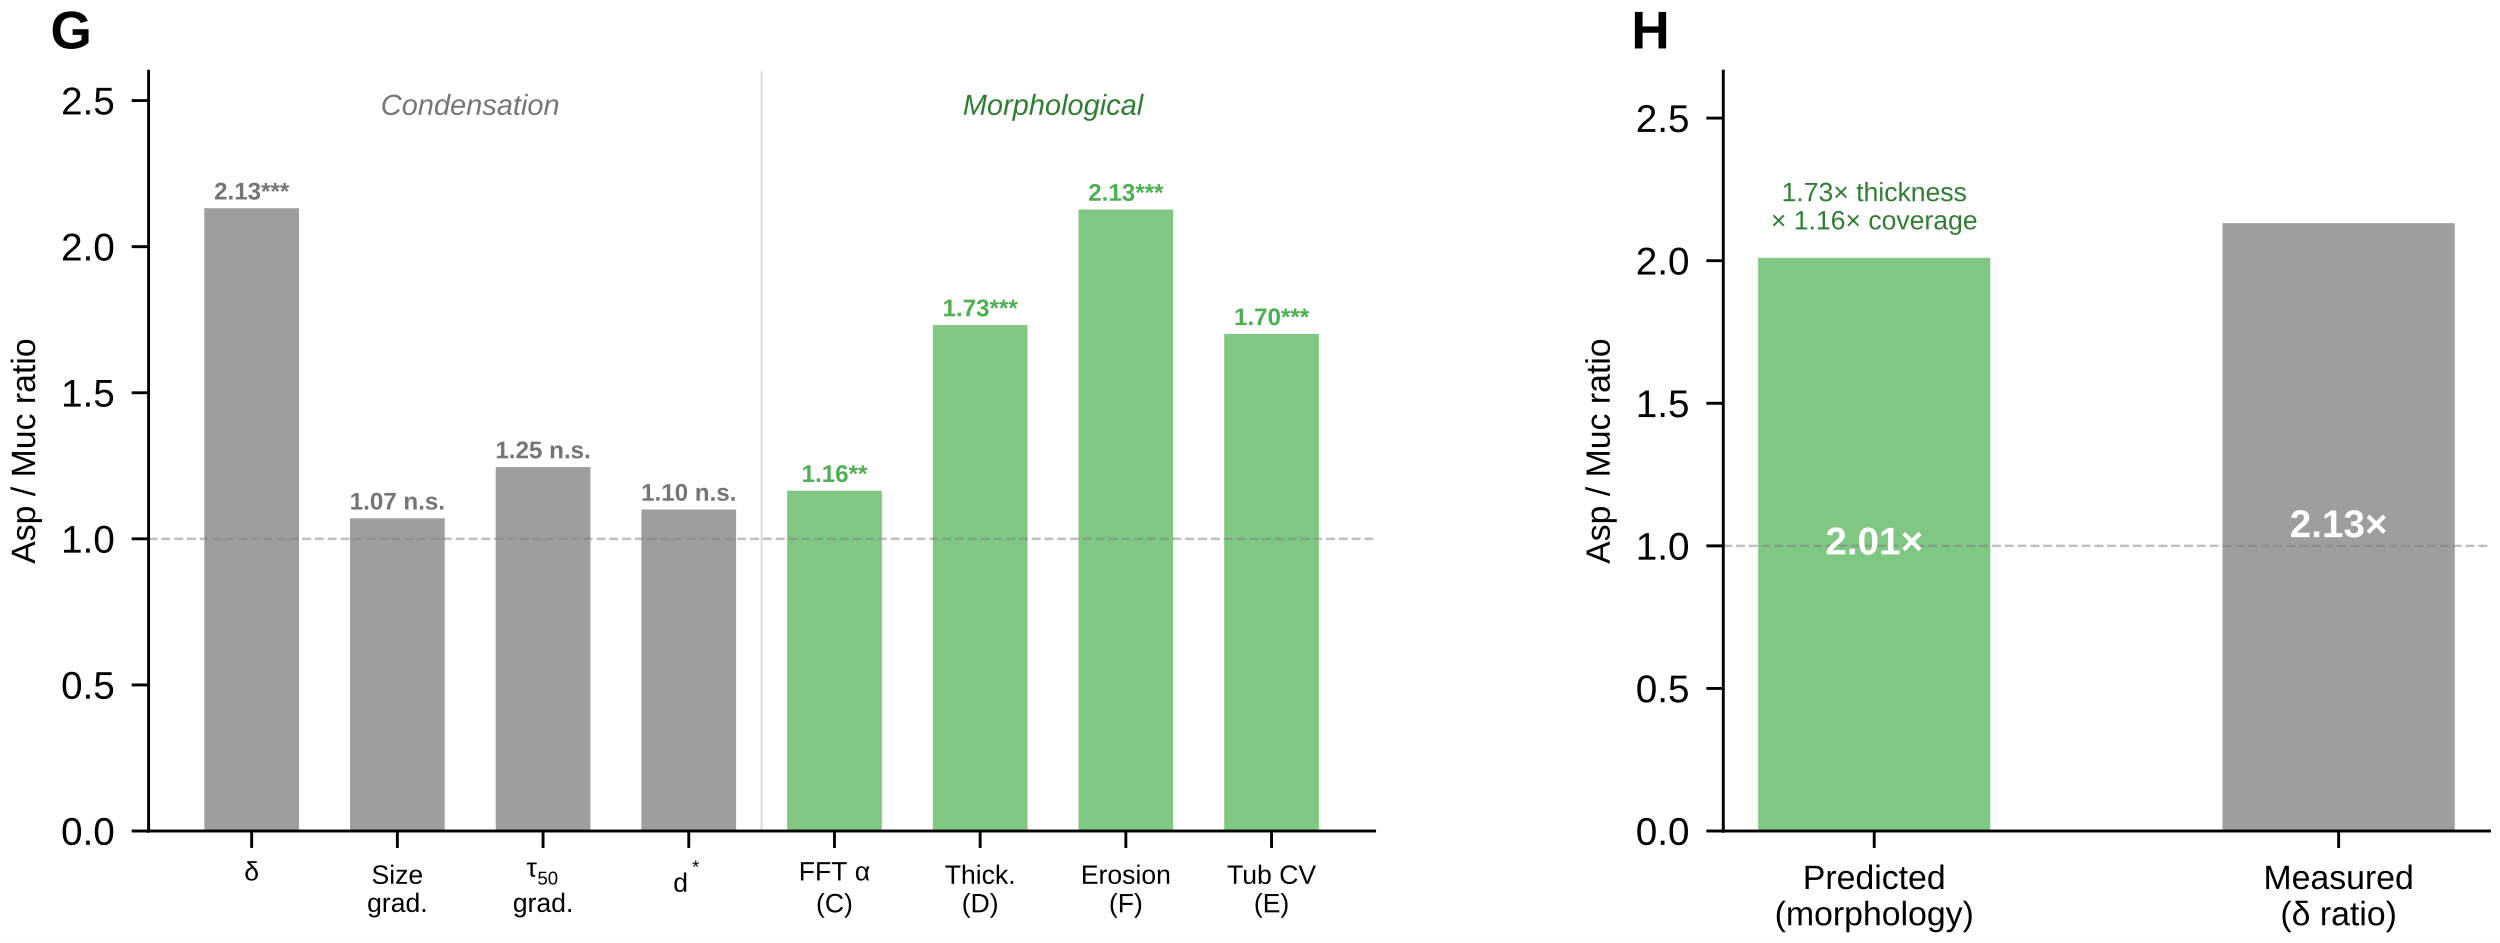
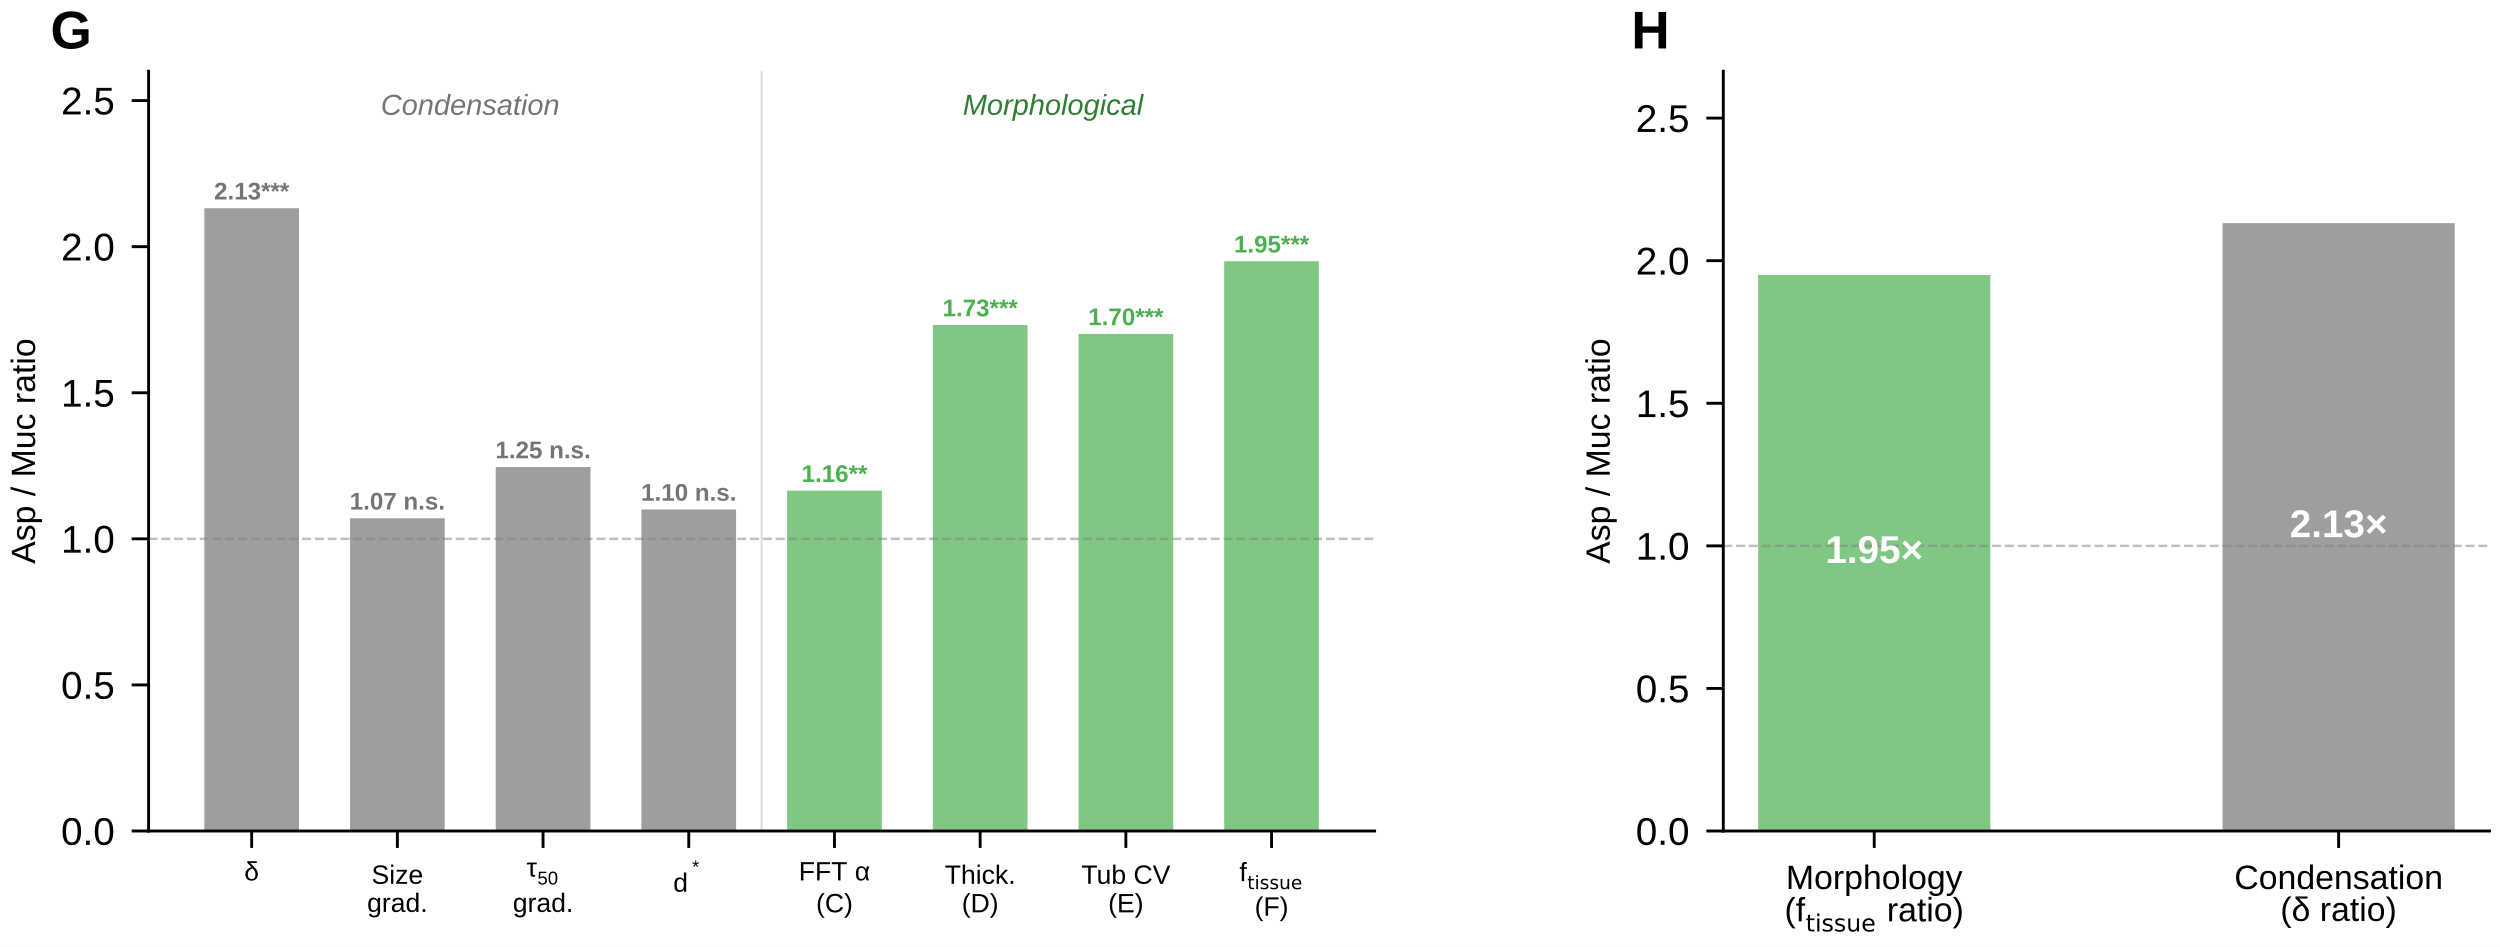
- <svg xmlns="http://www.w3.org/2000/svg" xmlns:xlink="http://www.w3.org/1999/xlink" width="517.651pt" height="195.219pt" viewBox="0 0 517.651 195.219" version="1.1">
+ <svg xmlns="http://www.w3.org/2000/svg" xmlns:xlink="http://www.w3.org/1999/xlink" width="517.651pt" height="196.014pt" viewBox="0 0 517.651 196.014" version="1.1">
  <defs>
    <style type="text/css">*{stroke-linejoin: round; stroke-linecap: butt}</style>
  </defs>
  <g id="figure_1">
    <g id="patch_1">
-       <path d="M 0 195.219  L 517.651 195.219  L 517.651 0  L 0 0  z " style="fill: #ffffff" />
+       <path d="M 0 196.014  L 517.651 196.014  L 517.651 0  L 0 0  z " style="fill: #ffffff" />
    </g>
    <g id="axes_1">
      <g id="patch_2">
        <path d="M 30.767 172.069  L 284.633 172.069  L 284.633 14.746  L 30.767 14.746  z " style="fill: #ffffff" />
      </g>
      <g id="patch_3">
-         <path d="M 42.306 172.069  L 61.916 172.069  L 61.916 43.116  L 42.306 43.116  z " clip-path="url(#p90cdd51553)" style="fill: #757575; opacity: 0.7" />
+         <path d="M 42.306 172.069  L 61.916 172.069  L 61.916 43.116  L 42.306 43.116  z " clip-path="url(#pb73fa38969)" style="fill: #757575; opacity: 0.7" />
      </g>
      <g id="patch_4">
-         <path d="M 72.475 172.069  L 92.084 172.069  L 92.084 107.315  L 72.475 107.315  z " clip-path="url(#p90cdd51553)" style="fill: #757575; opacity: 0.7" />
+         <path d="M 72.475 172.069  L 92.084 172.069  L 92.084 107.315  L 72.475 107.315  z " clip-path="url(#pb73fa38969)" style="fill: #757575; opacity: 0.7" />
      </g>
      <g id="patch_5">
-         <path d="M 102.643 172.069  L 122.252 172.069  L 122.252 96.709  L 102.643 96.709  z " clip-path="url(#p90cdd51553)" style="fill: #757575; opacity: 0.7" />
+         <path d="M 102.643 172.069  L 122.252 172.069  L 122.252 96.709  L 102.643 96.709  z " clip-path="url(#pb73fa38969)" style="fill: #757575; opacity: 0.7" />
      </g>
      <g id="patch_6">
-         <path d="M 132.811 172.069  L 152.42 172.069  L 152.42 105.491  L 132.811 105.491  z " clip-path="url(#p90cdd51553)" style="fill: #757575; opacity: 0.7" />
+         <path d="M 132.811 172.069  L 152.42 172.069  L 152.42 105.491  L 132.811 105.491  z " clip-path="url(#pb73fa38969)" style="fill: #757575; opacity: 0.7" />
      </g>
      <g id="patch_7">
-         <path d="M 162.979 172.069  L 182.589 172.069  L 182.589 101.603  L 162.979 101.603  z " clip-path="url(#p90cdd51553)" style="fill: #4caf50; opacity: 0.7" />
+         <path d="M 162.979 172.069  L 182.589 172.069  L 182.589 101.603  L 162.979 101.603  z " clip-path="url(#pb73fa38969)" style="fill: #4caf50; opacity: 0.7" />
      </g>
      <g id="patch_8">
-         <path d="M 193.147 172.069  L 212.757 172.069  L 212.757 67.298  L 193.147 67.298  z " clip-path="url(#p90cdd51553)" style="fill: #4caf50; opacity: 0.7" />
+         <path d="M 193.147 172.069  L 212.757 172.069  L 212.757 67.298  L 193.147 67.298  z " clip-path="url(#pb73fa38969)" style="fill: #4caf50; opacity: 0.7" />
      </g>
      <g id="patch_9">
-         <path d="M 223.316 172.069  L 242.925 172.069  L 242.925 43.384  L 223.316 43.384  z " clip-path="url(#p90cdd51553)" style="fill: #4caf50; opacity: 0.7" />
+         <path d="M 223.316 172.069  L 242.925 172.069  L 242.925 69.139  L 223.316 69.139  z " clip-path="url(#pb73fa38969)" style="fill: #4caf50; opacity: 0.7" />
      </g>
      <g id="patch_10">
-         <path d="M 253.484 172.069  L 273.093 172.069  L 273.093 69.139  L 253.484 69.139  z " clip-path="url(#p90cdd51553)" style="fill: #4caf50; opacity: 0.7" />
+         <path d="M 253.484 172.069  L 273.093 172.069  L 273.093 54.094  L 253.484 54.094  z " clip-path="url(#pb73fa38969)" style="fill: #4caf50; opacity: 0.7" />
      </g>
      <g id="matplotlib.axis_1">
        <g id="xtick_1">
          <g id="line2d_1">
            <defs>
-               <path id="mc0056a257c" d="M 0 0  L 0 3.5  " style="stroke: #000000; stroke-width: 0.6" />
+               <path id="m94c446223b" d="M 0 0  L 0 3.5  " style="stroke: #000000; stroke-width: 0.6" />
            </defs>
            <g>
-               <use xlink:href="#mc0056a257c" x="52.111" y="172.069" style="stroke: #000000; stroke-width: 0.6" />
+               <use xlink:href="#m94c446223b" x="52.111" y="172.069" style="stroke: #000000; stroke-width: 0.6" />
            </g>
          </g>
          <g id="text_1">
            <g transform="translate(50.57104 183.0055)">
              <text>
                <tspan x="0" y="-0.703" style="font-size: 5.5px; font-family: 'Arial'">δ</tspan>
              </text>
            </g>
          </g>
        </g>
        <g id="xtick_2">
          <g id="line2d_2">
            <g>
-               <use xlink:href="#mc0056a257c" x="82.279" y="172.069" style="stroke: #000000; stroke-width: 0.6" />
+               <use xlink:href="#m94c446223b" x="82.279" y="172.069" style="stroke: #000000; stroke-width: 0.6" />
            </g>
          </g>
          <g id="text_2">
            <text style="font-size: 5.5px; font-family: 'Arial', sans-serif" transform="translate(76.92964 183.0055)">Size</text>
            <text style="font-size: 5.5px; font-family: 'Arial', sans-serif" transform="translate(76.01183 188.8227)">grad.</text>
          </g>
        </g>
        <g id="xtick_3">
          <g id="line2d_3">
            <g>
-               <use xlink:href="#mc0056a257c" x="112.447" y="172.069" style="stroke: #000000; stroke-width: 0.6" />
+               <use xlink:href="#m94c446223b" x="112.447" y="172.069" style="stroke: #000000; stroke-width: 0.6" />
            </g>
          </g>
          <g id="text_3">
            <g transform="translate(109.01 182.3936)">
              <text>
                <tspan x="0" y="-0.891" style="font-size: 5.5px; font-family: 'Arial'">τ</tspan>
                <tspan x="2.268" y="0.752" style="font-size: 3.85px; font-family: 'Arial'">5</tspan>
                <tspan x="4.41" y="0.752" style="font-size: 3.85px; font-family: 'Arial'">0</tspan>
              </text>
            </g>
            <text style="font-size: 5.5px; font-family: 'Arial', sans-serif" transform="translate(106.18 188.8227)">grad.</text>
          </g>
        </g>
        <g id="xtick_4">
          <g id="line2d_4">
            <g>
-               <use xlink:href="#mc0056a257c" x="142.616" y="172.069" style="stroke: #000000; stroke-width: 0.6" />
+               <use xlink:href="#m94c446223b" x="142.616" y="172.069" style="stroke: #000000; stroke-width: 0.6" />
            </g>
          </g>
          <g id="text_4">
            <g transform="translate(139.3982 184.7405)">
              <text>
                <tspan x="0" y="-0.104" style="font-size: 5.5px; font-family: 'Arial'">d</tspan>
                <tspan x="3.905" y="-3.938" style="font-size: 3.85px; font-family: 'Arial'">*</tspan>
              </text>
            </g>
          </g>
        </g>
        <g id="xtick_5">
          <g id="line2d_5">
            <g>
-               <use xlink:href="#mc0056a257c" x="172.784" y="172.069" style="stroke: #000000; stroke-width: 0.6" />
+               <use xlink:href="#m94c446223b" x="172.784" y="172.069" style="stroke: #000000; stroke-width: 0.6" />
            </g>
          </g>
          <g id="text_5">
            <g transform="translate(165.3864 183.0055)">
              <text>
                <tspan x="0" y="-0.703" style="font-size: 5.5px; font-family: 'Arial'">F</tspan>
                <tspan x="3.36" y="-0.703" style="font-size: 5.5px; font-family: 'Arial'">F</tspan>
                <tspan x="6.719" y="-0.703" style="font-size: 5.5px; font-family: 'Arial'">T</tspan>
                <tspan x="10.079" y="-0.703" style="font-size: 5.5px; font-family: 'Arial'"> </tspan>
                <tspan x="11.607" y="-0.703" style="font-size: 5.5px; font-family: 'Arial'">α</tspan>
              </text>
            </g>
            <text style="font-size: 5.5px; font-family: 'Arial', sans-serif" transform="translate(168.9665 188.9032)">(C)</text>
          </g>
        </g>
        <g id="xtick_6">
          <g id="line2d_6">
            <g>
-               <use xlink:href="#mc0056a257c" x="202.952" y="172.069" style="stroke: #000000; stroke-width: 0.6" />
+               <use xlink:href="#m94c446223b" x="202.952" y="172.069" style="stroke: #000000; stroke-width: 0.6" />
            </g>
          </g>
          <g id="text_6">
            <text style="font-size: 5.5px; font-family: 'Arial', sans-serif" transform="translate(195.6182 183.0055)">Thick.</text>
            <text style="font-size: 5.5px; font-family: 'Arial', sans-serif" transform="translate(199.1347 188.9032)">(D)</text>
          </g>
        </g>
        <g id="xtick_7">
          <g id="line2d_7">
            <g>
-               <use xlink:href="#mc0056a257c" x="233.12" y="172.069" style="stroke: #000000; stroke-width: 0.6" />
+               <use xlink:href="#m94c446223b" x="233.12" y="172.069" style="stroke: #000000; stroke-width: 0.6" />
            </g>
          </g>
          <g id="text_7">
-             <text style="font-size: 5.5px; font-family: 'Arial', sans-serif" transform="translate(223.7965 183.0055)">Erosion</text>
-             <text style="font-size: 5.5px; font-family: 'Arial', sans-serif" transform="translate(229.6093 188.9032)">(F)</text>
+             <text style="font-size: 5.5px; font-family: 'Arial', sans-serif" transform="translate(223.9009 183.0055)">Tub CV</text>
+             <text style="font-size: 5.5px; font-family: 'Arial', sans-serif" transform="translate(229.4546 188.9032)">(E)</text>
          </g>
        </g>
        <g id="xtick_8">
          <g id="line2d_8">
            <g>
-               <use xlink:href="#mc0056a257c" x="263.289" y="172.069" style="stroke: #000000; stroke-width: 0.6" />
+               <use xlink:href="#m94c446223b" x="263.289" y="172.069" style="stroke: #000000; stroke-width: 0.6" />
            </g>
          </g>
          <g id="text_8">
-             <text style="font-size: 5.5px; font-family: 'Arial', sans-serif" transform="translate(254.0691 183.0055)">Tub CV</text>
-             <text style="font-size: 5.5px; font-family: 'Arial', sans-serif" transform="translate(259.6228 188.9032)">(E)</text>
+             <g transform="translate(256.6335 183.0837)">
+               <text>
+                 <tspan x="0" y="-0.625" style="font-size: 5.5px; font-family: 'Arial'">f</tspan>
+                 <tspan x="1.624" y="1.018" style="font-size: 3.85px; font-family: 'DejaVu Sans'">t</tspan>
+                 <tspan x="3.133" y="1.018" style="font-size: 3.85px; font-family: 'DejaVu Sans'">i</tspan>
+                 <tspan x="4.203" y="1.018" style="font-size: 3.85px; font-family: 'DejaVu Sans'">s</tspan>
+                 <tspan x="6.209" y="1.018" style="font-size: 3.85px; font-family: 'DejaVu Sans'">s</tspan>
+                 <tspan x="8.215" y="1.018" style="font-size: 3.85px; font-family: 'DejaVu Sans'">u</tspan>
+                 <tspan x="10.655" y="1.018" style="font-size: 3.85px; font-family: 'DejaVu Sans'">e</tspan>
+               </text>
+             </g>
+             <text style="font-size: 5.5px; font-family: 'Arial', sans-serif" transform="translate(259.7775 189.5933)">(F)</text>
          </g>
        </g>
      </g>
      <g id="matplotlib.axis_2">
        <g id="ytick_1">
          <g id="line2d_9">
            <defs>
-               <path id="mfc268b7ed1" d="M 0 0  L -3.5 0  " style="stroke: #000000; stroke-width: 0.6" />
+               <path id="m9cf6165edf" d="M 0 0  L -3.5 0  " style="stroke: #000000; stroke-width: 0.6" />
            </defs>
            <g>
-               <use xlink:href="#mfc268b7ed1" x="30.767" y="172.069" style="stroke: #000000; stroke-width: 0.6" />
+               <use xlink:href="#m9cf6165edf" x="30.767" y="172.069" style="stroke: #000000; stroke-width: 0.6" />
            </g>
          </g>
          <g id="text_9">
            <text style="font-size: 8px; font-family: 'Arial', sans-serif; text-anchor: end" x="23.767" y="174.932" transform="rotate(-0 23.76703 174.9318)">0.0</text>
          </g>
        </g>
        <g id="ytick_2">
          <g id="line2d_10">
            <g>
-               <use xlink:href="#mfc268b7ed1" x="30.767" y="141.82" style="stroke: #000000; stroke-width: 0.6" />
+               <use xlink:href="#m9cf6165edf" x="30.767" y="141.82" style="stroke: #000000; stroke-width: 0.6" />
            </g>
          </g>
          <g id="text_10">
            <text style="font-size: 8px; font-family: 'Arial', sans-serif; text-anchor: end" x="23.767" y="144.683" transform="rotate(-0 23.76703 144.6833)">0.5</text>
          </g>
        </g>
        <g id="ytick_3">
          <g id="line2d_11">
            <g>
-               <use xlink:href="#mfc268b7ed1" x="30.767" y="111.572" style="stroke: #000000; stroke-width: 0.6" />
+               <use xlink:href="#m9cf6165edf" x="30.767" y="111.572" style="stroke: #000000; stroke-width: 0.6" />
            </g>
          </g>
          <g id="text_11">
            <text style="font-size: 8px; font-family: 'Arial', sans-serif; text-anchor: end" x="23.767" y="114.435" transform="rotate(-0 23.76703 114.4347)">1.0</text>
          </g>
        </g>
        <g id="ytick_4">
          <g id="line2d_12">
            <g>
-               <use xlink:href="#mfc268b7ed1" x="30.767" y="81.323" style="stroke: #000000; stroke-width: 0.6" />
+               <use xlink:href="#m9cf6165edf" x="30.767" y="81.323" style="stroke: #000000; stroke-width: 0.6" />
            </g>
          </g>
          <g id="text_12">
            <text style="font-size: 8px; font-family: 'Arial', sans-serif; text-anchor: end" x="23.767" y="84.186" transform="rotate(-0 23.76703 84.18618)">1.5</text>
          </g>
        </g>
        <g id="ytick_5">
          <g id="line2d_13">
            <g>
-               <use xlink:href="#mfc268b7ed1" x="30.767" y="51.075" style="stroke: #000000; stroke-width: 0.6" />
+               <use xlink:href="#m9cf6165edf" x="30.767" y="51.075" style="stroke: #000000; stroke-width: 0.6" />
            </g>
          </g>
          <g id="text_13">
            <text style="font-size: 8px; font-family: 'Arial', sans-serif; text-anchor: end" x="23.767" y="53.938" transform="rotate(-0 23.76703 53.93765)">2.0</text>
          </g>
        </g>
        <g id="ytick_6">
          <g id="line2d_14">
            <g>
-               <use xlink:href="#mfc268b7ed1" x="30.767" y="20.826" style="stroke: #000000; stroke-width: 0.6" />
+               <use xlink:href="#m9cf6165edf" x="30.767" y="20.826" style="stroke: #000000; stroke-width: 0.6" />
            </g>
          </g>
          <g id="text_14">
            <text style="font-size: 8px; font-family: 'Arial', sans-serif; text-anchor: end" x="23.767" y="23.689" transform="rotate(-0 23.76703 23.68911)">2.5</text>
          </g>
        </g>
        <g id="text_15">
          <text style="font-size: 7px; font-family: 'Arial', sans-serif; text-anchor: middle" x="7.256" y="93.407" transform="rotate(-90 7.255781 93.40724)">Asp / Muc ratio</text>
        </g>
      </g>
      <g id="line2d_15">
-         <path d="M 30.767 111.572  L 284.633 111.572  " clip-path="url(#p90cdd51553)" style="fill: none; stroke-dasharray: 1.85,0.8; stroke-dashoffset: 0; stroke: #808080; stroke-opacity: 0.5; stroke-width: 0.5" />
+         <path d="M 30.767 111.572  L 284.633 111.572  " clip-path="url(#pb73fa38969)" style="fill: none; stroke-dasharray: 1.85,0.8; stroke-dashoffset: 0; stroke: #808080; stroke-opacity: 0.5; stroke-width: 0.5" />
      </g>
      <g id="line2d_16">
-         <path d="M 157.7 172.069  L 157.7 14.746  " clip-path="url(#p90cdd51553)" style="fill: none; stroke: #808080; stroke-opacity: 0.3; stroke-width: 0.4; stroke-linecap: square" />
+         <path d="M 157.7 172.069  L 157.7 14.746  " clip-path="url(#pb73fa38969)" style="fill: none; stroke: #808080; stroke-opacity: 0.3; stroke-width: 0.4; stroke-linecap: square" />
      </g>
      <g id="patch_11">
        <path d="M 30.767 172.069  L 30.767 14.746  " style="fill: none; stroke: #000000; stroke-width: 0.6; stroke-linejoin: miter; stroke-linecap: square" />
      </g>
      <g id="patch_12">
        <path d="M 30.767 172.069  L 284.633 172.069  " style="fill: none; stroke: #000000; stroke-width: 0.6; stroke-linejoin: miter; stroke-linecap: square" />
      </g>
      <g id="text_16">
        <text style="font-weight: 700; font-size: 5px; font-family: 'Arial', sans-serif; text-anchor: middle; fill: #757575" x="52.111" y="41.301" transform="rotate(-0 52.11104 41.30061)">2.13***</text>
      </g>
      <g id="text_17">
        <text style="font-weight: 700; font-size: 5px; font-family: 'Arial', sans-serif; text-anchor: middle; fill: #757575" x="82.279" y="105.5" transform="rotate(-0 82.27925 105.5001)">1.07 n.s.</text>
      </g>
      <g id="text_18">
        <text style="font-weight: 700; font-size: 5px; font-family: 'Arial', sans-serif; text-anchor: middle; fill: #757575" x="112.447" y="94.894" transform="rotate(-0 112.4475 94.89415)">1.25 n.s.</text>
      </g>
      <g id="text_19">
        <text style="font-weight: 700; font-size: 5px; font-family: 'Arial', sans-serif; text-anchor: middle; fill: #757575" x="142.616" y="103.676" transform="rotate(-0 142.6157 103.6759)">1.10 n.s.</text>
      </g>
      <g id="text_20">
        <text style="font-weight: 700; font-size: 5px; font-family: 'Arial', sans-serif; text-anchor: middle; fill: #4caf50" x="172.784" y="99.788" transform="rotate(-0 172.7839 99.78807)">1.16**</text>
      </g>
      <g id="text_21">
        <text style="font-weight: 700; font-size: 5px; font-family: 'Arial', sans-serif; text-anchor: middle; fill: #4caf50" x="202.952" y="65.483" transform="rotate(-0 202.9521 65.48313)">1.73***</text>
      </g>
      <g id="text_22">
-         <text style="font-weight: 700; font-size: 5px; font-family: 'Arial', sans-serif; text-anchor: middle; fill: #4caf50" x="233.12" y="41.569" transform="rotate(-0 233.1203 41.5695)">2.13***</text>
+         <text style="font-weight: 700; font-size: 5px; font-family: 'Arial', sans-serif; text-anchor: middle; fill: #4caf50" x="233.12" y="67.324" transform="rotate(-0 233.1203 67.32408)">1.70***</text>
      </g>
      <g id="text_23">
-         <text style="font-weight: 700; font-size: 5px; font-family: 'Arial', sans-serif; text-anchor: middle; fill: #4caf50" x="263.289" y="67.324" transform="rotate(-0 263.2885 67.32408)">1.70***</text>
+         <text style="font-weight: 700; font-size: 5px; font-family: 'Arial', sans-serif; text-anchor: middle; fill: #4caf50" x="263.289" y="52.279" transform="rotate(-0 263.2885 52.27882)">1.95***</text>
      </g>
      <g id="text_24">
        <text style="font-style: italic; font-size: 6px; font-family: 'Arial', sans-serif; text-anchor: middle; fill: #757575" x="97.363" y="23.773" transform="rotate(-0 97.36335 23.77255)">Condensation</text>
      </g>
      <g id="text_25">
        <text style="font-style: italic; font-size: 6px; font-family: 'Arial', sans-serif; text-anchor: middle; fill: #2e7d32" x="218.036" y="23.773" transform="rotate(-0 218.0362 23.77255)">Morphological</text>
      </g>
      <g id="text_26">
        <text style="font-weight: 700; font-size: 11px; font-family: 'Arial', sans-serif; text-anchor: start" x="10.458" y="10.034" transform="rotate(-0 10.45779 10.03359)">G</text>
      </g>
    </g>
    <g id="axes_2">
      <g id="patch_13">
        <path d="M 356.826 172.069  L 515.491 172.069  L 515.491 14.746  L 356.826 14.746  z " style="fill: #ffffff" />
      </g>
      <g id="patch_14">
-         <path d="M 364.038 172.069  L 412.118 172.069  L 412.118 53.374  L 364.038 53.374  z " clip-path="url(#p00f3406e76)" style="fill: #4caf50; opacity: 0.7" />
+         <path d="M 364.038 172.069  L 412.118 172.069  L 412.118 56.925  L 364.038 56.925  z " clip-path="url(#pbd1aaecabe)" style="fill: #4caf50; opacity: 0.7" />
      </g>
      <g id="patch_15">
-         <path d="M 460.199 172.069  L 508.279 172.069  L 508.279 46.21  L 460.199 46.21  z " clip-path="url(#p00f3406e76)" style="fill: #757575; opacity: 0.7" />
+         <path d="M 460.199 172.069  L 508.279 172.069  L 508.279 46.21  L 460.199 46.21  z " clip-path="url(#pbd1aaecabe)" style="fill: #757575; opacity: 0.7" />
      </g>
      <g id="matplotlib.axis_3">
        <g id="xtick_9">
          <g id="line2d_17">
            <g>
-               <use xlink:href="#mc0056a257c" x="388.078" y="172.069" style="stroke: #000000; stroke-width: 0.6" />
+               <use xlink:href="#m94c446223b" x="388.078" y="172.069" style="stroke: #000000; stroke-width: 0.6" />
            </g>
          </g>
          <g id="text_27">
-             <text style="font-size: 7px; font-family: 'Arial', sans-serif" transform="translate(373.2926 184.0791)">Predicted</text>
-             <text style="font-size: 7px; font-family: 'Arial', sans-serif" transform="translate(367.4607 191.5853)">(morphology)</text>
+             <text style="font-size: 7px; font-family: 'Arial', sans-serif" transform="translate(369.7915 184.0791)">Morphology</text>
+             <g transform="translate(369.4929 191.6844)">
+               <text>
+                 <tspan x="0" y="-0.906" style="font-size: 7px; font-family: 'Arial'">(</tspan>
+                 <tspan x="2.331" y="-0.906" style="font-size: 7px; font-family: 'Arial'">f</tspan>
+                 <tspan x="19.255" y="-0.906" style="font-size: 7px; font-family: 'Arial'"> </tspan>
+                 <tspan x="21.2" y="-0.906" style="font-size: 7px; font-family: 'Arial'">r</tspan>
+                 <tspan x="23.531" y="-0.906" style="font-size: 7px; font-family: 'Arial'">a</tspan>
+                 <tspan x="27.424" y="-0.906" style="font-size: 7px; font-family: 'Arial'">t</tspan>
+                 <tspan x="29.369" y="-0.906" style="font-size: 7px; font-family: 'Arial'">i</tspan>
+                 <tspan x="30.924" y="-0.906" style="font-size: 7px; font-family: 'Arial'">o</tspan>
+                 <tspan x="34.817" y="-0.906" style="font-size: 7px; font-family: 'Arial'">)</tspan>
+                 <tspan x="4.398" y="1.185" style="font-size: 4.9px; font-family: 'DejaVu Sans'">t</tspan>
+                 <tspan x="6.319" y="1.185" style="font-size: 4.9px; font-family: 'DejaVu Sans'">i</tspan>
+                 <tspan x="7.68" y="1.185" style="font-size: 4.9px; font-family: 'DejaVu Sans'">s</tspan>
+                 <tspan x="10.233" y="1.185" style="font-size: 4.9px; font-family: 'DejaVu Sans'">s</tspan>
+                 <tspan x="12.786" y="1.185" style="font-size: 4.9px; font-family: 'DejaVu Sans'">u</tspan>
+                 <tspan x="15.892" y="1.185" style="font-size: 4.9px; font-family: 'DejaVu Sans'">e</tspan>
+               </text>
+             </g>
          </g>
        </g>
        <g id="xtick_10">
          <g id="line2d_18">
            <g>
-               <use xlink:href="#mc0056a257c" x="484.239" y="172.069" style="stroke: #000000; stroke-width: 0.6" />
+               <use xlink:href="#m94c446223b" x="484.239" y="172.069" style="stroke: #000000; stroke-width: 0.6" />
            </g>
          </g>
          <g id="text_28">
-             <text style="font-size: 7px; font-family: 'Arial', sans-serif" transform="translate(468.6766 184.0791)">Measured</text>
-             <text style="font-size: 7px; font-family: 'Arial', sans-serif" transform="translate(472.1794 191.5853)">(δ ratio)</text>
+             <text style="font-size: 7px; font-family: 'Arial', sans-serif" transform="translate(462.6408 184.0791)">Condensation</text>
+             <g transform="translate(472.1641 191.6024)">
+               <text>
+                 <tspan x="0" y="-0.906" style="font-size: 7px; font-family: 'Arial'">(</tspan>
+                 <tspan x="2.331" y="-0.906" style="font-size: 7px; font-family: 'Arial'">δ</tspan>
+                 <tspan x="6.228" y="-0.906" style="font-size: 7px; font-family: 'Arial'"> </tspan>
+                 <tspan x="8.172" y="-0.906" style="font-size: 7px; font-family: 'Arial'">r</tspan>
+                 <tspan x="10.503" y="-0.906" style="font-size: 7px; font-family: 'Arial'">a</tspan>
+                 <tspan x="14.396" y="-0.906" style="font-size: 7px; font-family: 'Arial'">t</tspan>
+                 <tspan x="16.341" y="-0.906" style="font-size: 7px; font-family: 'Arial'">i</tspan>
+                 <tspan x="17.896" y="-0.906" style="font-size: 7px; font-family: 'Arial'">o</tspan>
+                 <tspan x="21.79" y="-0.906" style="font-size: 7px; font-family: 'Arial'">)</tspan>
+               </text>
+             </g>
          </g>
        </g>
      </g>
      <g id="matplotlib.axis_4">
        <g id="ytick_7">
          <g id="line2d_19">
            <g>
-               <use xlink:href="#mfc268b7ed1" x="356.826" y="172.069" style="stroke: #000000; stroke-width: 0.6" />
+               <use xlink:href="#m9cf6165edf" x="356.826" y="172.069" style="stroke: #000000; stroke-width: 0.6" />
            </g>
          </g>
          <g id="text_29">
            <text style="font-size: 8px; font-family: 'Arial', sans-serif; text-anchor: end" x="349.826" y="174.932" transform="rotate(-0 349.8255 174.9318)">0.0</text>
          </g>
        </g>
        <g id="ytick_8">
          <g id="line2d_20">
            <g>
-               <use xlink:href="#mfc268b7ed1" x="356.826" y="142.546" style="stroke: #000000; stroke-width: 0.6" />
+               <use xlink:href="#m9cf6165edf" x="356.826" y="142.546" style="stroke: #000000; stroke-width: 0.6" />
            </g>
          </g>
          <g id="text_30">
            <text style="font-size: 8px; font-family: 'Arial', sans-serif; text-anchor: end" x="349.826" y="145.409" transform="rotate(-0 349.8255 145.4092)">0.5</text>
          </g>
        </g>
        <g id="ytick_9">
          <g id="line2d_21">
            <g>
-               <use xlink:href="#mfc268b7ed1" x="356.826" y="113.024" style="stroke: #000000; stroke-width: 0.6" />
+               <use xlink:href="#m9cf6165edf" x="356.826" y="113.024" style="stroke: #000000; stroke-width: 0.6" />
            </g>
          </g>
          <g id="text_31">
            <text style="font-size: 8px; font-family: 'Arial', sans-serif; text-anchor: end" x="349.826" y="115.887" transform="rotate(-0 349.8255 115.8866)">1.0</text>
          </g>
        </g>
        <g id="ytick_10">
          <g id="line2d_22">
            <g>
-               <use xlink:href="#mfc268b7ed1" x="356.826" y="83.501" style="stroke: #000000; stroke-width: 0.6" />
+               <use xlink:href="#m9cf6165edf" x="356.826" y="83.501" style="stroke: #000000; stroke-width: 0.6" />
            </g>
          </g>
          <g id="text_32">
            <text style="font-size: 8px; font-family: 'Arial', sans-serif; text-anchor: end" x="349.826" y="86.364" transform="rotate(-0 349.8255 86.36407)">1.5</text>
          </g>
        </g>
        <g id="ytick_11">
          <g id="line2d_23">
            <g>
-               <use xlink:href="#mfc268b7ed1" x="356.826" y="53.978" style="stroke: #000000; stroke-width: 0.6" />
+               <use xlink:href="#m9cf6165edf" x="356.826" y="53.978" style="stroke: #000000; stroke-width: 0.6" />
            </g>
          </g>
          <g id="text_33">
            <text style="font-size: 8px; font-family: 'Arial', sans-serif; text-anchor: end" x="349.826" y="56.842" transform="rotate(-0 349.8255 56.8415)">2.0</text>
          </g>
        </g>
        <g id="ytick_12">
          <g id="line2d_24">
            <g>
-               <use xlink:href="#mfc268b7ed1" x="356.826" y="24.456" style="stroke: #000000; stroke-width: 0.6" />
+               <use xlink:href="#m9cf6165edf" x="356.826" y="24.456" style="stroke: #000000; stroke-width: 0.6" />
            </g>
          </g>
          <g id="text_34">
            <text style="font-size: 8px; font-family: 'Arial', sans-serif; text-anchor: end" x="349.826" y="27.319" transform="rotate(-0 349.8255 27.31893)">2.5</text>
          </g>
        </g>
        <g id="text_35">
          <text style="font-size: 7px; font-family: 'Arial', sans-serif; text-anchor: middle" x="333.314" y="93.407" transform="rotate(-90 333.3143 93.40724)">Asp / Muc ratio</text>
        </g>
      </g>
      <g id="line2d_25">
-         <path d="M 356.826 113.024  L 515.491 113.024  " clip-path="url(#p00f3406e76)" style="fill: none; stroke-dasharray: 1.85,0.8; stroke-dashoffset: 0; stroke: #808080; stroke-opacity: 0.5; stroke-width: 0.5" />
+         <path d="M 356.826 113.024  L 515.491 113.024  " clip-path="url(#pbd1aaecabe)" style="fill: none; stroke-dasharray: 1.85,0.8; stroke-dashoffset: 0; stroke: #808080; stroke-opacity: 0.5; stroke-width: 0.5" />
      </g>
      <g id="patch_16">
        <path d="M 356.826 172.069  L 356.826 14.746  " style="fill: none; stroke: #000000; stroke-width: 0.6; stroke-linejoin: miter; stroke-linecap: square" />
      </g>
      <g id="patch_17">
        <path d="M 356.826 172.069  L 515.491 172.069  " style="fill: none; stroke: #000000; stroke-width: 0.6; stroke-linejoin: miter; stroke-linecap: square" />
      </g>
      <g id="text_36">
-         <text style="font-weight: 700; font-size: 8px; font-family: 'Arial', sans-serif; text-anchor: middle; fill: #ffffff" x="388.078" y="114.795" transform="rotate(-0 388.0779 114.7952)">2.01×</text>
+         <text style="font-weight: 700; font-size: 8px; font-family: 'Arial', sans-serif; text-anchor: middle; fill: #ffffff" x="388.078" y="116.571" transform="rotate(-0 388.0779 116.5706)">1.95×</text>
      </g>
      <g id="text_37">
-         <text style="font-size: 5.5px; font-family: 'Arial', sans-serif; fill: #2e7d32" transform="translate(368.8932 41.65619)">1.73× thickness</text>
-         <text style="font-size: 5.5px; font-family: 'Arial', sans-serif; fill: #2e7d32" transform="translate(366.6739 47.49307)">× 1.16× coverage</text>
+         <text style="font-weight: 700; font-size: 8px; font-family: 'Arial', sans-serif; text-anchor: middle; fill: #ffffff" x="484.239" y="111.213" transform="rotate(-0 484.2391 111.2133)">2.13×</text>
      </g>
      <g id="text_38">
-         <text style="font-weight: 700; font-size: 8px; font-family: 'Arial', sans-serif; text-anchor: middle; fill: #ffffff" x="484.239" y="111.213" transform="rotate(-0 484.2391 111.2133)">2.13×</text>
-       </g>
-       <g id="text_39">
        <text style="font-weight: 700; font-size: 11px; font-family: 'Arial', sans-serif; text-anchor: start" x="337.786" y="10.034" transform="rotate(-0 337.7856 10.03359)">H</text>
      </g>
    </g>
  </g>
  <defs>
-     <clipPath id="p90cdd51553">
+     <clipPath id="pb73fa38969">
      <rect x="30.767" y="14.746" width="253.865" height="157.323" />
    </clipPath>
-     <clipPath id="p00f3406e76">
+     <clipPath id="pbd1aaecabe">
      <rect x="356.826" y="14.746" width="158.666" height="157.323" />
    </clipPath>
  </defs>
</svg>
